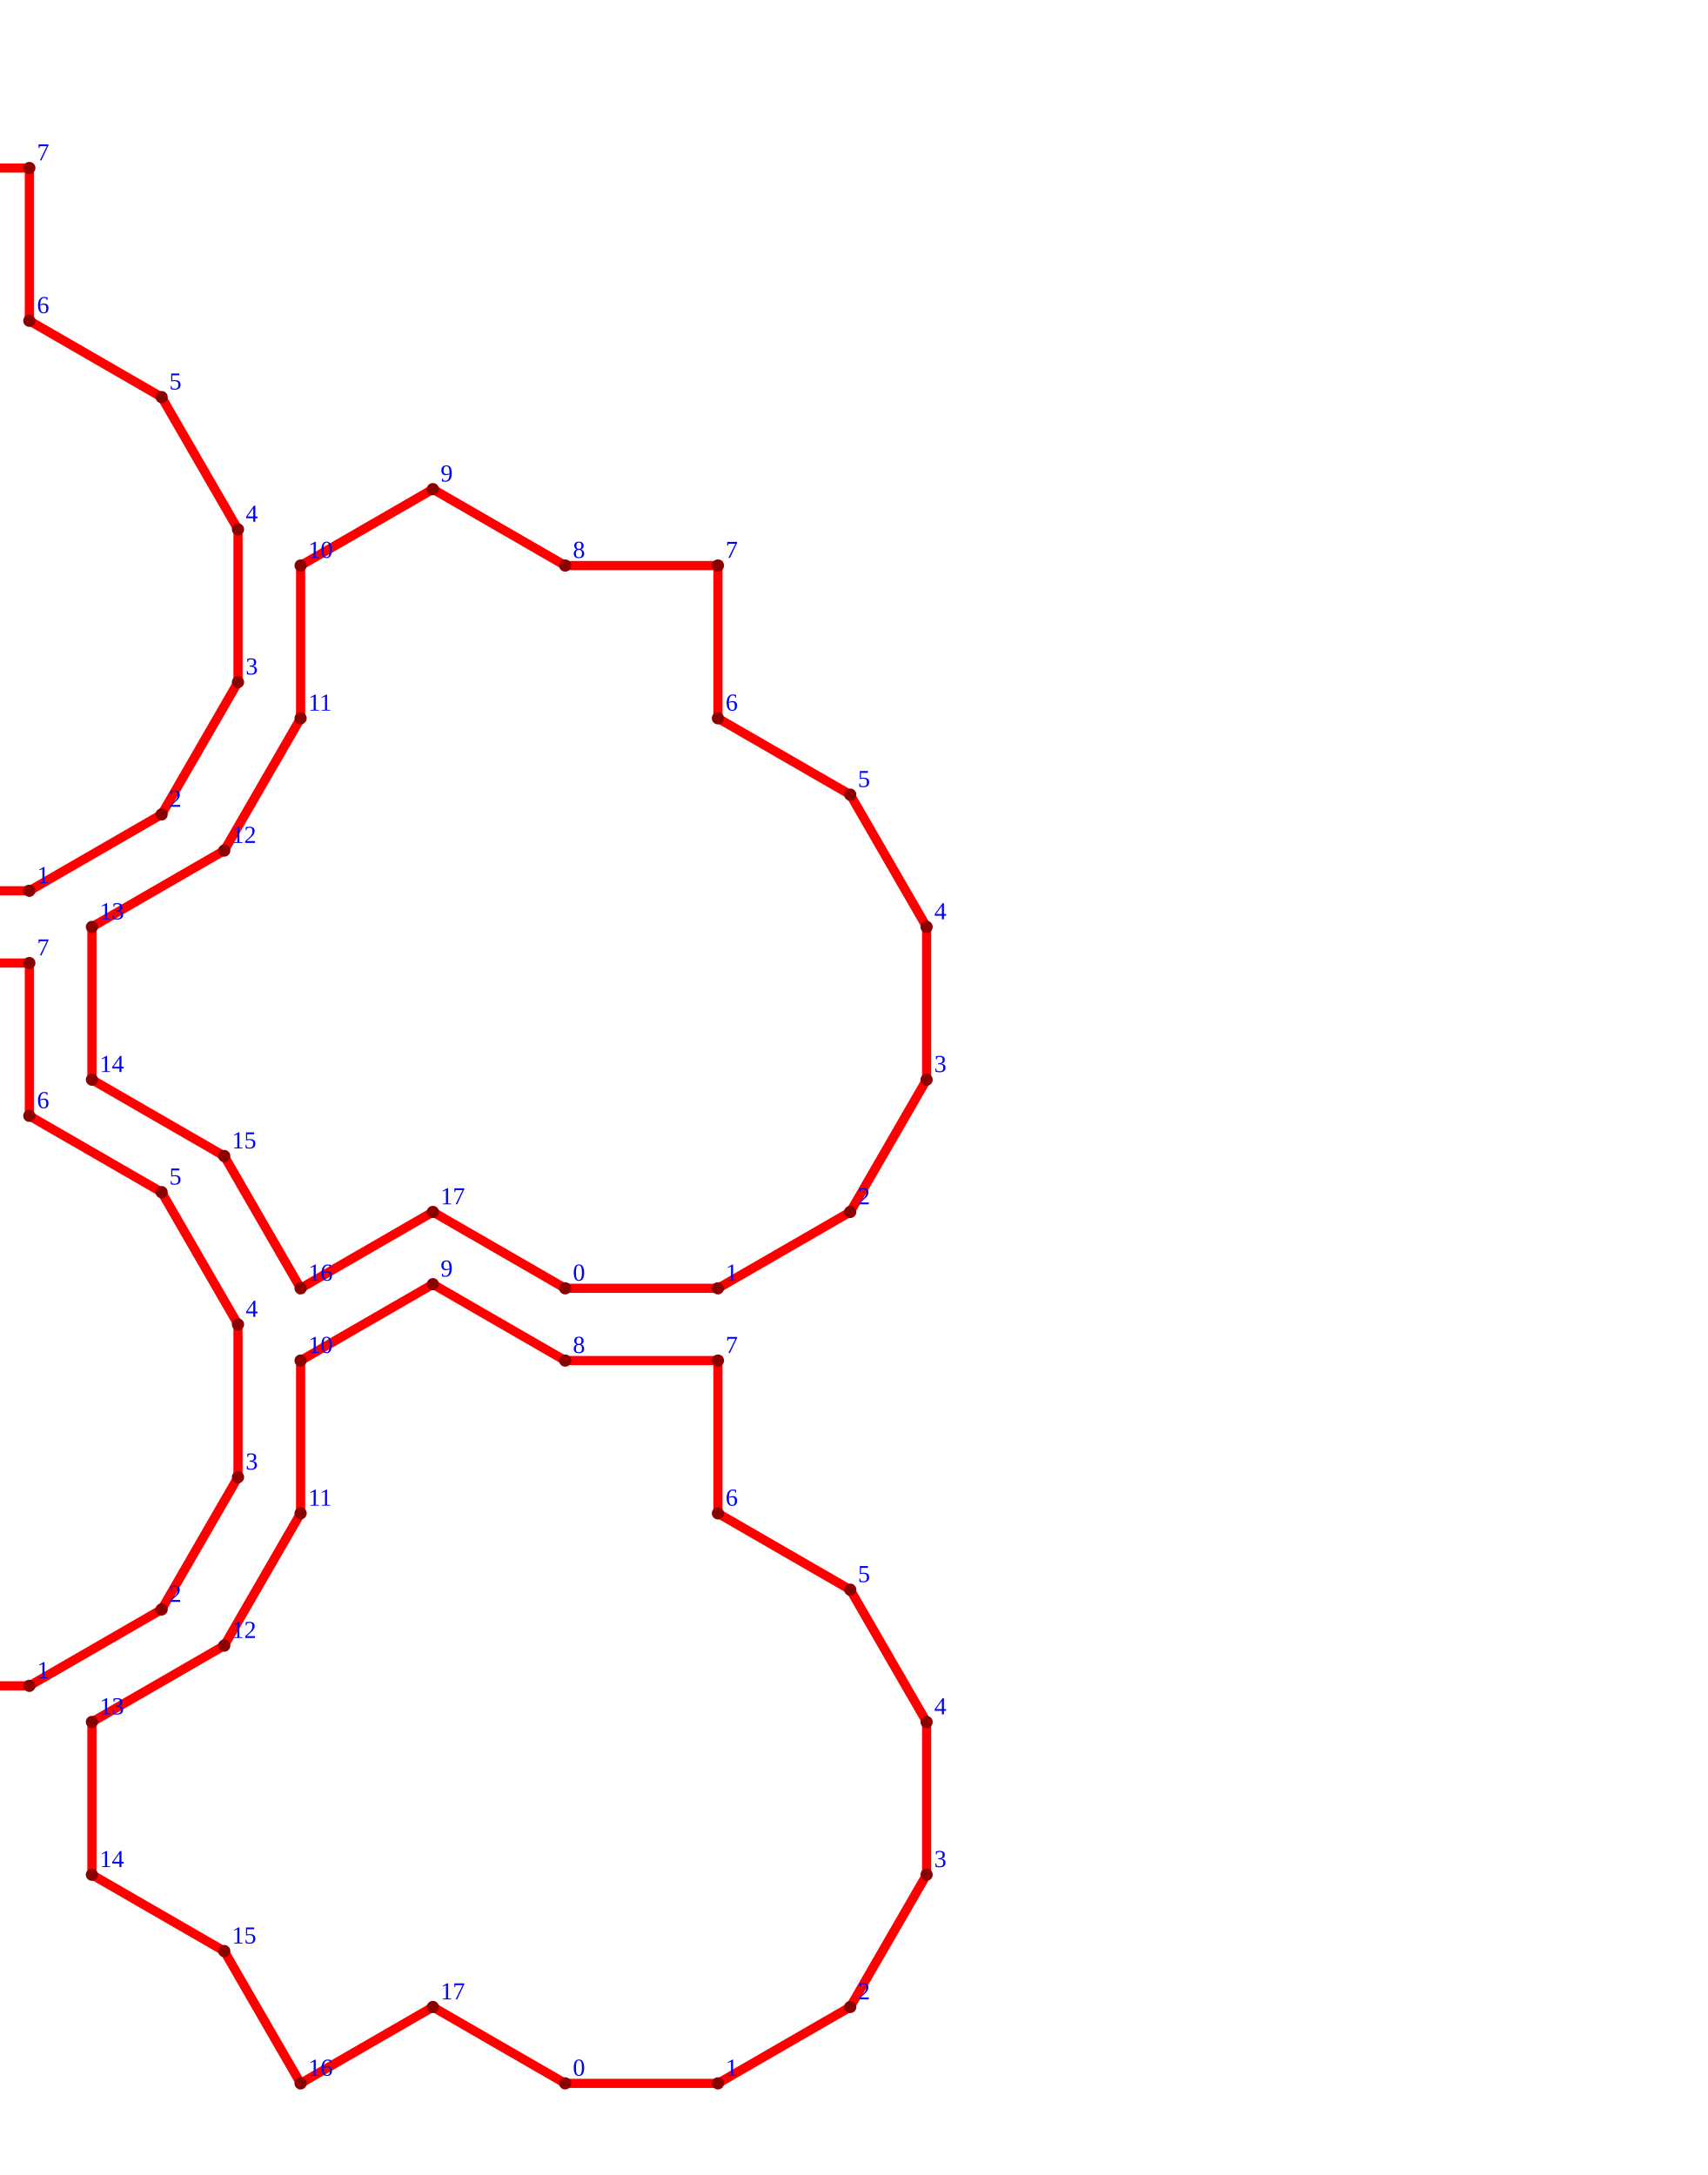
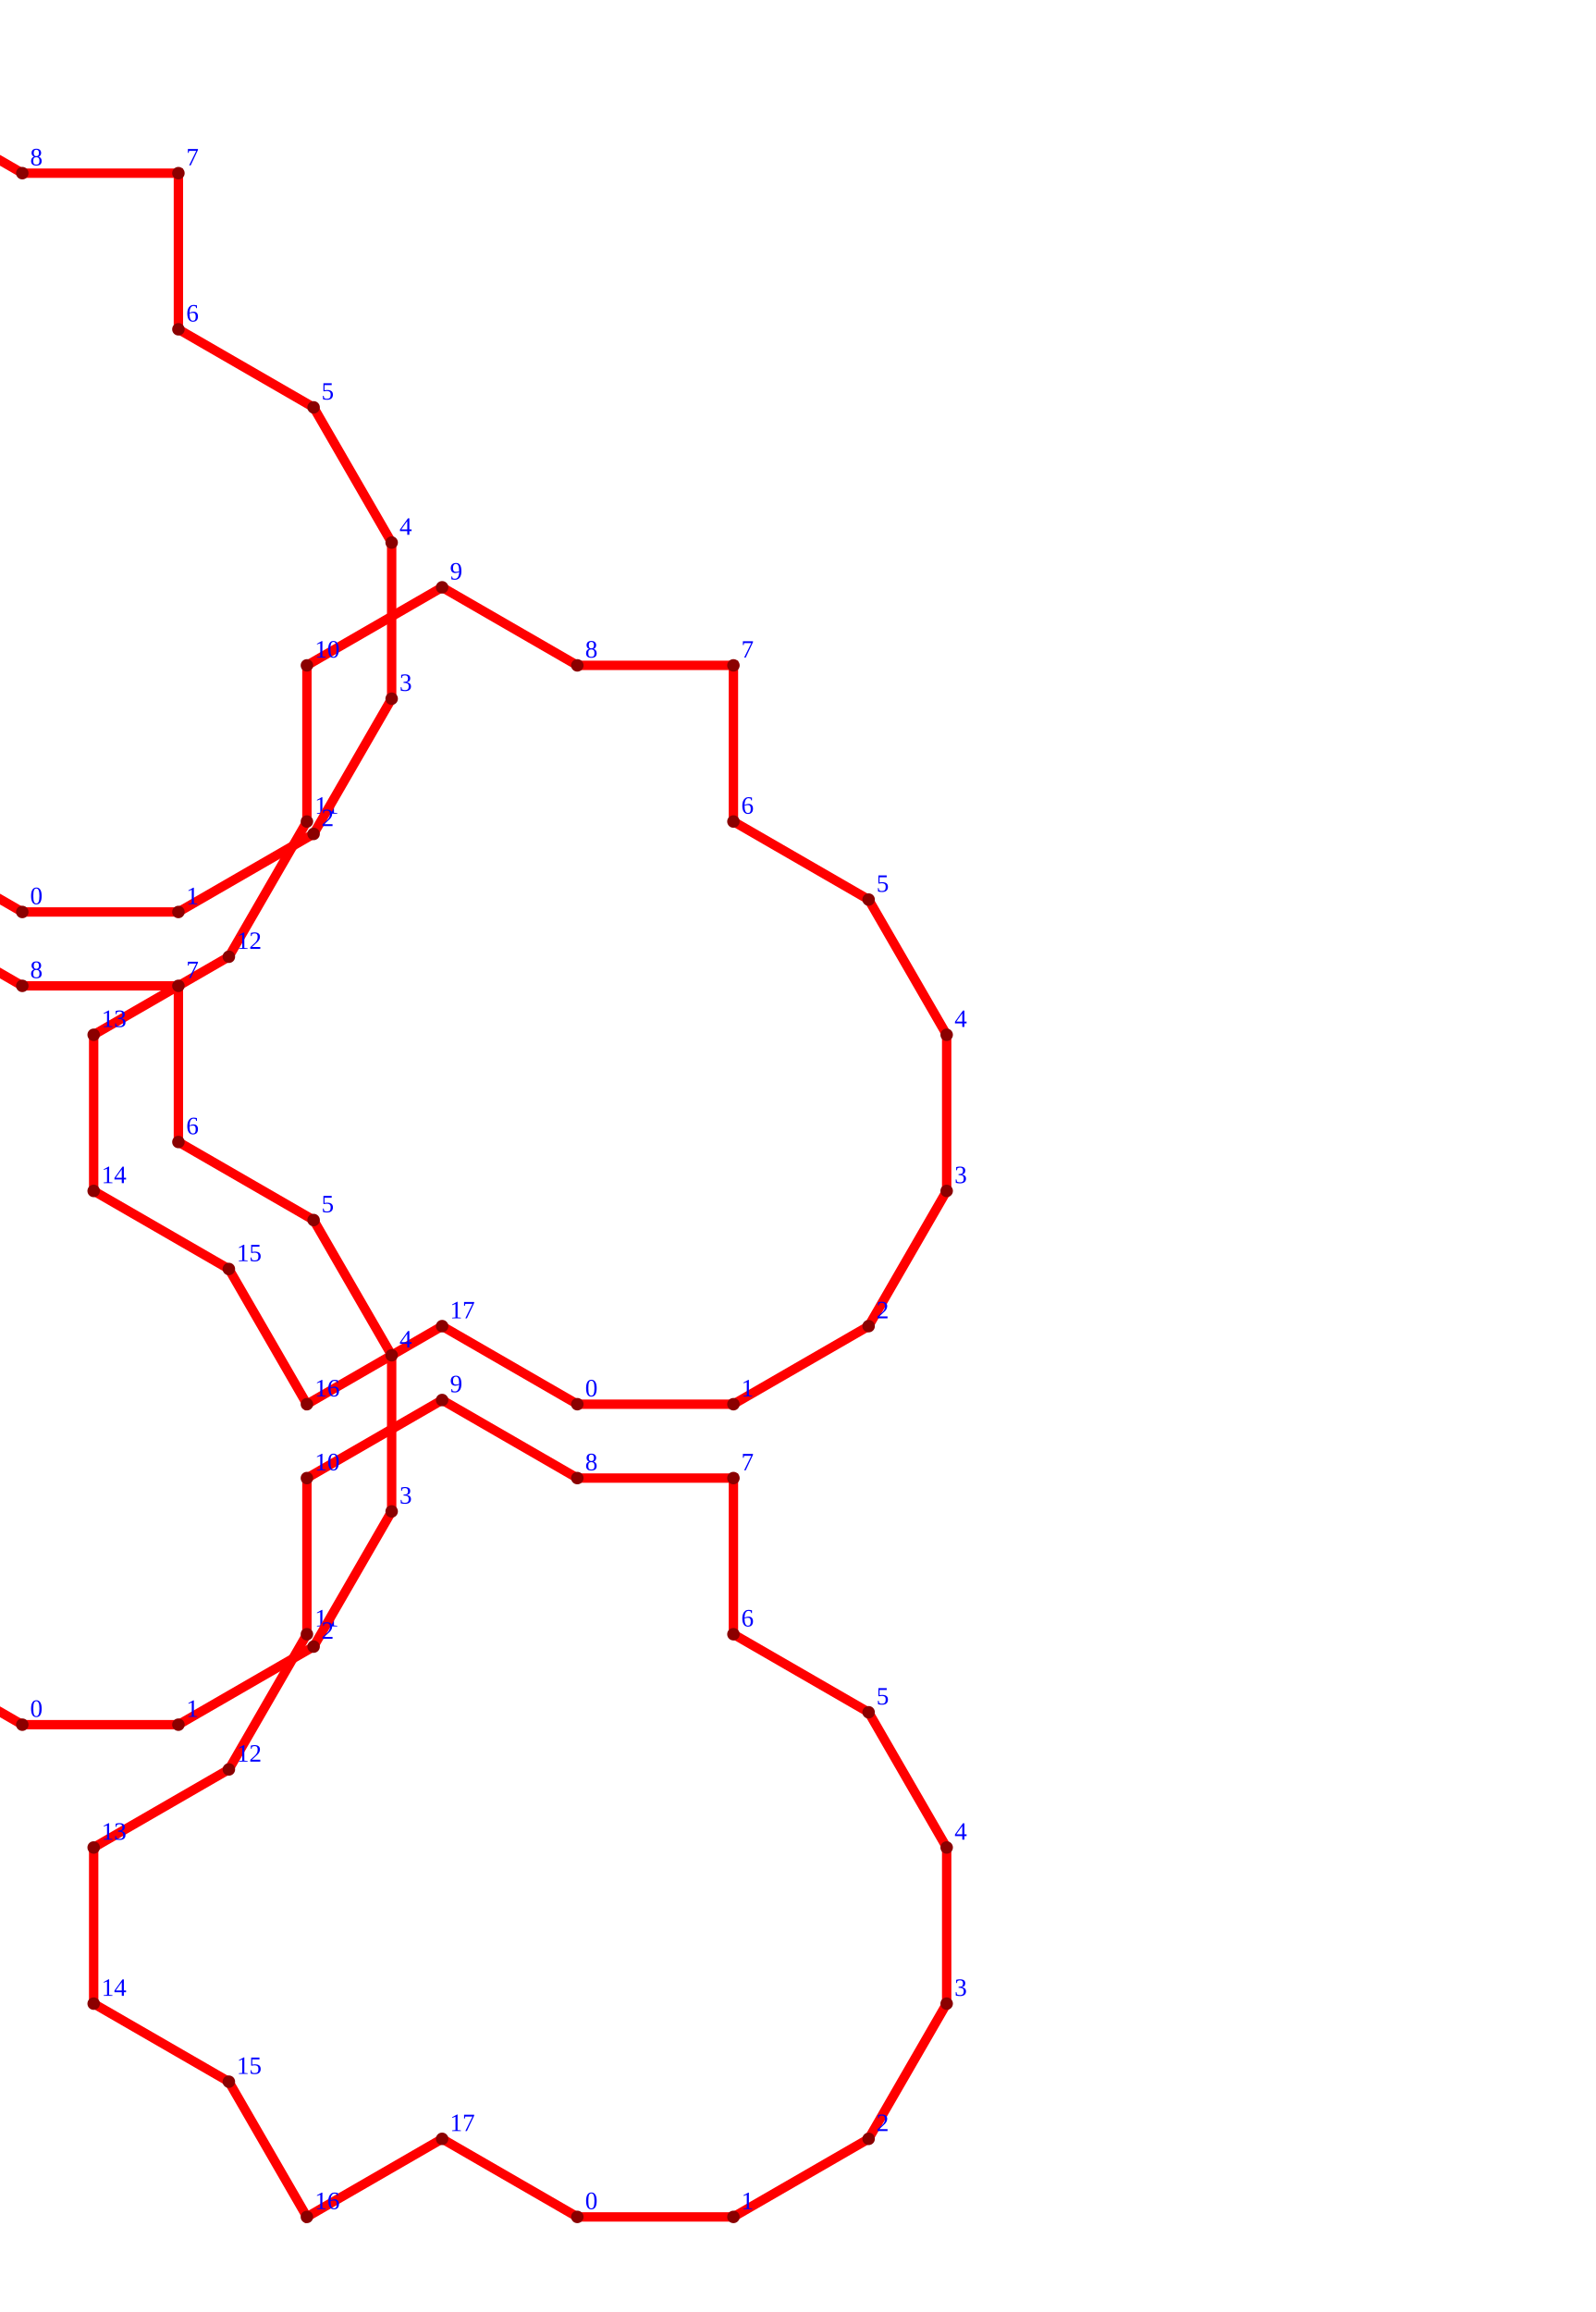
- <svg xmlns="http://www.w3.org/2000/svg" width="558" height="711" viewBox="-184.904 -681.997 558.599 711.997">
+ <svg xmlns="http://www.w3.org/2000/svg" width="510" height="739" viewBox="-184.904 -709.497 510.968 739.497">
  <g>
    <g>
      <g stroke="red" stroke-width="3.0" fill="none">
        <polygon points="0,0 50,0 93.301,-25 118.301,-68.301 118.301,-118.301 93.301,-161.603 50,-186.603 50,-236.603 0,-236.603 -43.301,-261.603 -86.603,-236.603 -86.603,-186.603 -111.603,-143.301 -154.904,-118.301 -154.904,-68.301 -111.603,-43.301 -86.603,-0 -43.301,-25">
                </polygon>
      </g>
      <g fill="darkred">
        <circle cx="0" cy="0" r="2.0" />
        <circle cx="50" cy="0" r="2.0" />
        <circle cx="93.301" cy="-25" r="2.0" />
        <circle cx="118.301" cy="-68.301" r="2.0" />
        <circle cx="118.301" cy="-118.301" r="2.0" />
        <circle cx="93.301" cy="-161.603" r="2.0" />
        <circle cx="50" cy="-186.603" r="2.0" />
        <circle cx="50" cy="-236.603" r="2.0" />
        <circle cx="0" cy="-236.603" r="2.0" />
        <circle cx="-43.301" cy="-261.603" r="2.0" />
        <circle cx="-86.603" cy="-236.603" r="2.0" />
        <circle cx="-86.603" cy="-186.603" r="2.0" />
        <circle cx="-111.603" cy="-143.301" r="2.0" />
        <circle cx="-154.904" cy="-118.301" r="2.0" />
        <circle cx="-154.904" cy="-68.301" r="2.0" />
        <circle cx="-111.603" cy="-43.301" r="2.0" />
        <circle cx="-86.603" cy="-0" r="2.0" />
        <circle cx="-43.301" cy="-25" r="2.0" />
      </g>
      <g font-size="8" fill="blue">
        <text x="2.5" y="-2.5">0</text>
        <text x="52.5" y="-2.5">1</text>
        <text x="95.801" y="-27.5">2</text>
        <text x="120.801" y="-70.801">3</text>
        <text x="120.801" y="-120.801">4</text>
        <text x="95.801" y="-164.103">5</text>
        <text x="52.5" y="-189.103">6</text>
        <text x="52.5" y="-239.103">7</text>
        <text x="2.5" y="-239.103">8</text>
        <text x="-40.801" y="-264.103">9</text>
        <text x="-84.103" y="-239.103">10</text>
        <text x="-84.103" y="-189.103">11</text>
        <text x="-109.103" y="-145.801">12</text>
        <text x="-152.404" y="-120.801">13</text>
        <text x="-152.404" y="-70.801">14</text>
        <text x="-109.103" y="-45.801">15</text>
        <text x="-84.103" y="-2.5">16</text>
        <text x="-40.801" y="-27.5">17</text>
      </g>
    </g>
  </g>
  <g transform="translate(4.3928518705284032215E-14, -260.2628)">
    <g>
      <g stroke="red" stroke-width="3.0" fill="none">
        <polygon points="0,0 50,0 93.301,-25 118.301,-68.301 118.301,-118.301 93.301,-161.603 50,-186.603 50,-236.603 0,-236.603 -43.301,-261.603 -86.603,-236.603 -86.603,-186.603 -111.603,-143.301 -154.904,-118.301 -154.904,-68.301 -111.603,-43.301 -86.603,-0 -43.301,-25">
                </polygon>
      </g>
      <g fill="darkred">
        <circle cx="0" cy="0" r="2.0" />
        <circle cx="50" cy="0" r="2.0" />
        <circle cx="93.301" cy="-25" r="2.0" />
        <circle cx="118.301" cy="-68.301" r="2.0" />
        <circle cx="118.301" cy="-118.301" r="2.0" />
        <circle cx="93.301" cy="-161.603" r="2.0" />
        <circle cx="50" cy="-186.603" r="2.0" />
        <circle cx="50" cy="-236.603" r="2.0" />
        <circle cx="0" cy="-236.603" r="2.0" />
        <circle cx="-43.301" cy="-261.603" r="2.0" />
        <circle cx="-86.603" cy="-236.603" r="2.0" />
        <circle cx="-86.603" cy="-186.603" r="2.0" />
        <circle cx="-111.603" cy="-143.301" r="2.0" />
        <circle cx="-154.904" cy="-118.301" r="2.0" />
        <circle cx="-154.904" cy="-68.301" r="2.0" />
        <circle cx="-111.603" cy="-43.301" r="2.0" />
        <circle cx="-86.603" cy="-0" r="2.0" />
        <circle cx="-43.301" cy="-25" r="2.0" />
      </g>
      <g font-size="8" fill="blue">
        <text x="2.5" y="-2.5">0</text>
        <text x="52.5" y="-2.5">1</text>
        <text x="95.801" y="-27.5">2</text>
        <text x="120.801" y="-70.801">3</text>
        <text x="120.801" y="-120.801">4</text>
        <text x="95.801" y="-164.103">5</text>
        <text x="52.5" y="-189.103">6</text>
        <text x="52.5" y="-239.103">7</text>
        <text x="2.5" y="-239.103">8</text>
        <text x="-40.801" y="-264.103">9</text>
        <text x="-84.103" y="-239.103">10</text>
        <text x="-84.103" y="-189.103">11</text>
        <text x="-109.103" y="-145.801">12</text>
        <text x="-152.404" y="-120.801">13</text>
        <text x="-152.404" y="-70.801">14</text>
        <text x="-109.103" y="-45.801">15</text>
        <text x="-84.103" y="-2.5">16</text>
        <text x="-40.801" y="-27.5">17</text>
      </g>
    </g>
  </g>
-   <g transform="translate(-225.3942, -130.1314)">
+   <g transform="translate(-177.7628, -157.6314)">
    <g>
      <g stroke="red" stroke-width="3.0" fill="none">
        <polygon points="0,0 50,0 93.301,-25 118.301,-68.301 118.301,-118.301 93.301,-161.603 50,-186.603 50,-236.603 0,-236.603 -43.301,-261.603 -86.603,-236.603 -86.603,-186.603 -111.603,-143.301 -154.904,-118.301 -154.904,-68.301 -111.603,-43.301 -86.603,-0 -43.301,-25">
                </polygon>
      </g>
      <g fill="darkred">
        <circle cx="0" cy="0" r="2.0" />
        <circle cx="50" cy="0" r="2.0" />
        <circle cx="93.301" cy="-25" r="2.0" />
        <circle cx="118.301" cy="-68.301" r="2.0" />
        <circle cx="118.301" cy="-118.301" r="2.0" />
        <circle cx="93.301" cy="-161.603" r="2.0" />
        <circle cx="50" cy="-186.603" r="2.0" />
        <circle cx="50" cy="-236.603" r="2.0" />
        <circle cx="0" cy="-236.603" r="2.0" />
        <circle cx="-43.301" cy="-261.603" r="2.0" />
        <circle cx="-86.603" cy="-236.603" r="2.0" />
        <circle cx="-86.603" cy="-186.603" r="2.0" />
        <circle cx="-111.603" cy="-143.301" r="2.0" />
        <circle cx="-154.904" cy="-118.301" r="2.0" />
        <circle cx="-154.904" cy="-68.301" r="2.0" />
        <circle cx="-111.603" cy="-43.301" r="2.0" />
        <circle cx="-86.603" cy="-0" r="2.0" />
        <circle cx="-43.301" cy="-25" r="2.0" />
      </g>
      <g font-size="8" fill="blue">
        <text x="2.5" y="-2.5">0</text>
        <text x="52.5" y="-2.5">1</text>
        <text x="95.801" y="-27.5">2</text>
        <text x="120.801" y="-70.801">3</text>
        <text x="120.801" y="-120.801">4</text>
        <text x="95.801" y="-164.103">5</text>
        <text x="52.5" y="-189.103">6</text>
        <text x="52.5" y="-239.103">7</text>
        <text x="2.5" y="-239.103">8</text>
        <text x="-40.801" y="-264.103">9</text>
        <text x="-84.103" y="-239.103">10</text>
        <text x="-84.103" y="-189.103">11</text>
        <text x="-109.103" y="-145.801">12</text>
        <text x="-152.404" y="-120.801">13</text>
        <text x="-152.404" y="-70.801">14</text>
        <text x="-109.103" y="-45.801">15</text>
        <text x="-84.103" y="-2.5">16</text>
        <text x="-40.801" y="-27.5">17</text>
      </g>
    </g>
  </g>
-   <g transform="translate(-225.3942, -390.3942)">
+   <g transform="translate(-177.7628, -417.8942)">
    <g>
      <g stroke="red" stroke-width="3.0" fill="none">
        <polygon points="0,0 50,0 93.301,-25 118.301,-68.301 118.301,-118.301 93.301,-161.603 50,-186.603 50,-236.603 0,-236.603 -43.301,-261.603 -86.603,-236.603 -86.603,-186.603 -111.603,-143.301 -154.904,-118.301 -154.904,-68.301 -111.603,-43.301 -86.603,-0 -43.301,-25">
                </polygon>
      </g>
      <g fill="darkred">
        <circle cx="0" cy="0" r="2.0" />
        <circle cx="50" cy="0" r="2.0" />
        <circle cx="93.301" cy="-25" r="2.0" />
        <circle cx="118.301" cy="-68.301" r="2.0" />
        <circle cx="118.301" cy="-118.301" r="2.0" />
        <circle cx="93.301" cy="-161.603" r="2.0" />
        <circle cx="50" cy="-186.603" r="2.0" />
        <circle cx="50" cy="-236.603" r="2.0" />
        <circle cx="0" cy="-236.603" r="2.0" />
        <circle cx="-43.301" cy="-261.603" r="2.0" />
        <circle cx="-86.603" cy="-236.603" r="2.0" />
        <circle cx="-86.603" cy="-186.603" r="2.0" />
        <circle cx="-111.603" cy="-143.301" r="2.0" />
        <circle cx="-154.904" cy="-118.301" r="2.0" />
        <circle cx="-154.904" cy="-68.301" r="2.0" />
        <circle cx="-111.603" cy="-43.301" r="2.0" />
        <circle cx="-86.603" cy="-0" r="2.0" />
        <circle cx="-43.301" cy="-25" r="2.0" />
      </g>
      <g font-size="8" fill="blue">
        <text x="2.5" y="-2.5">0</text>
        <text x="52.5" y="-2.5">1</text>
        <text x="95.801" y="-27.5">2</text>
        <text x="120.801" y="-70.801">3</text>
        <text x="120.801" y="-120.801">4</text>
        <text x="95.801" y="-164.103">5</text>
        <text x="52.5" y="-189.103">6</text>
        <text x="52.5" y="-239.103">7</text>
        <text x="2.5" y="-239.103">8</text>
        <text x="-40.801" y="-264.103">9</text>
        <text x="-84.103" y="-239.103">10</text>
        <text x="-84.103" y="-189.103">11</text>
        <text x="-109.103" y="-145.801">12</text>
        <text x="-152.404" y="-120.801">13</text>
        <text x="-152.404" y="-70.801">14</text>
        <text x="-109.103" y="-45.801">15</text>
        <text x="-84.103" y="-2.5">16</text>
        <text x="-40.801" y="-27.5">17</text>
      </g>
    </g>
  </g>
</svg>
